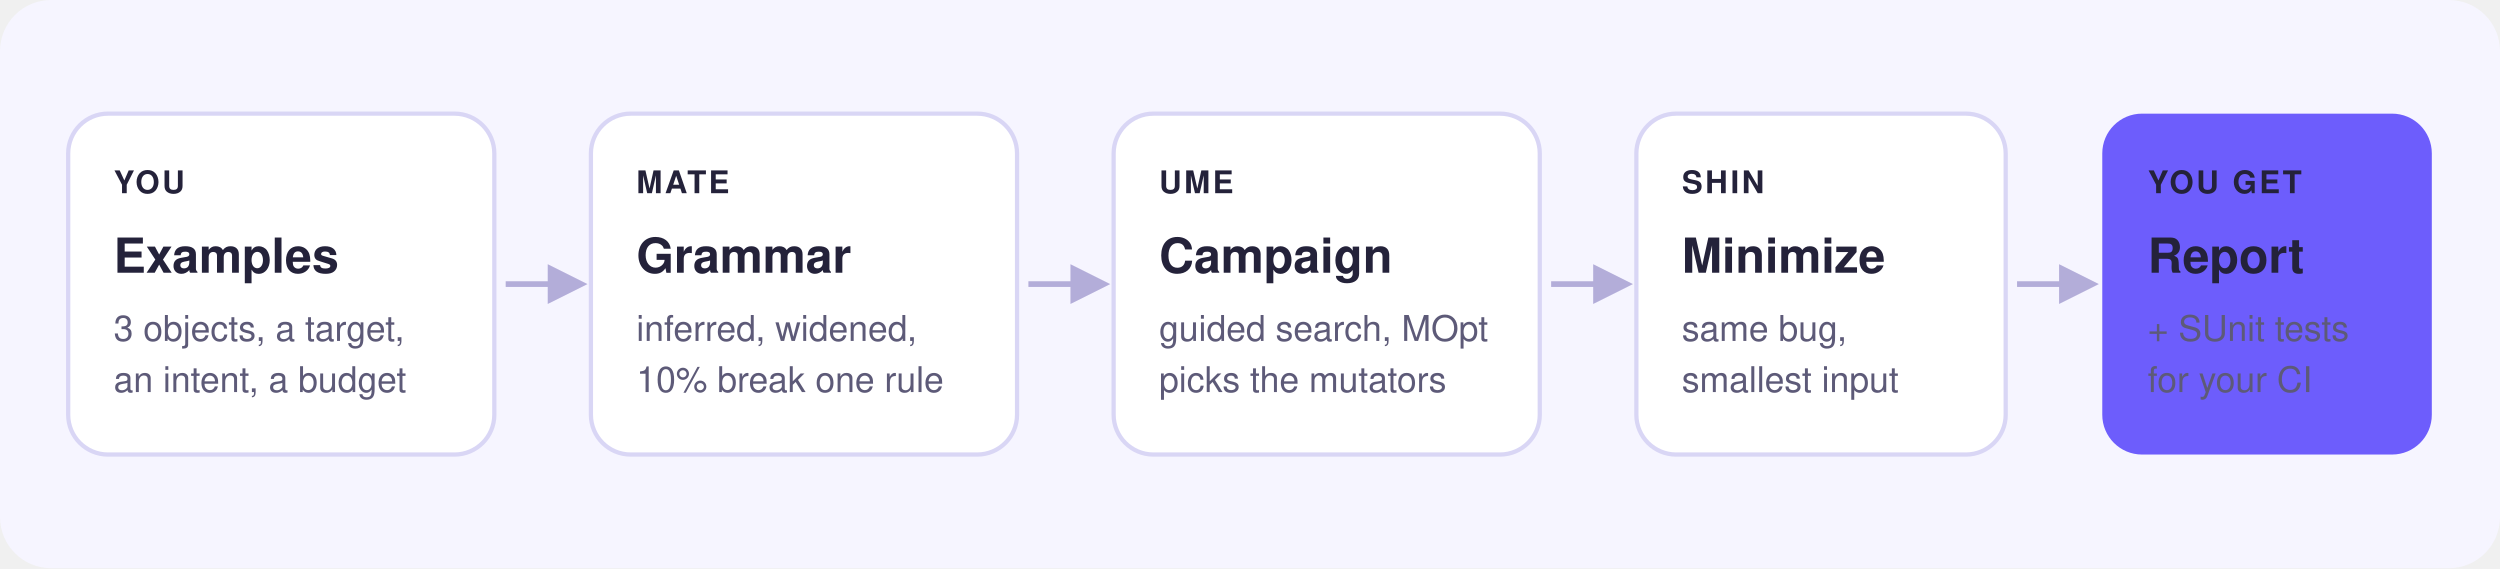
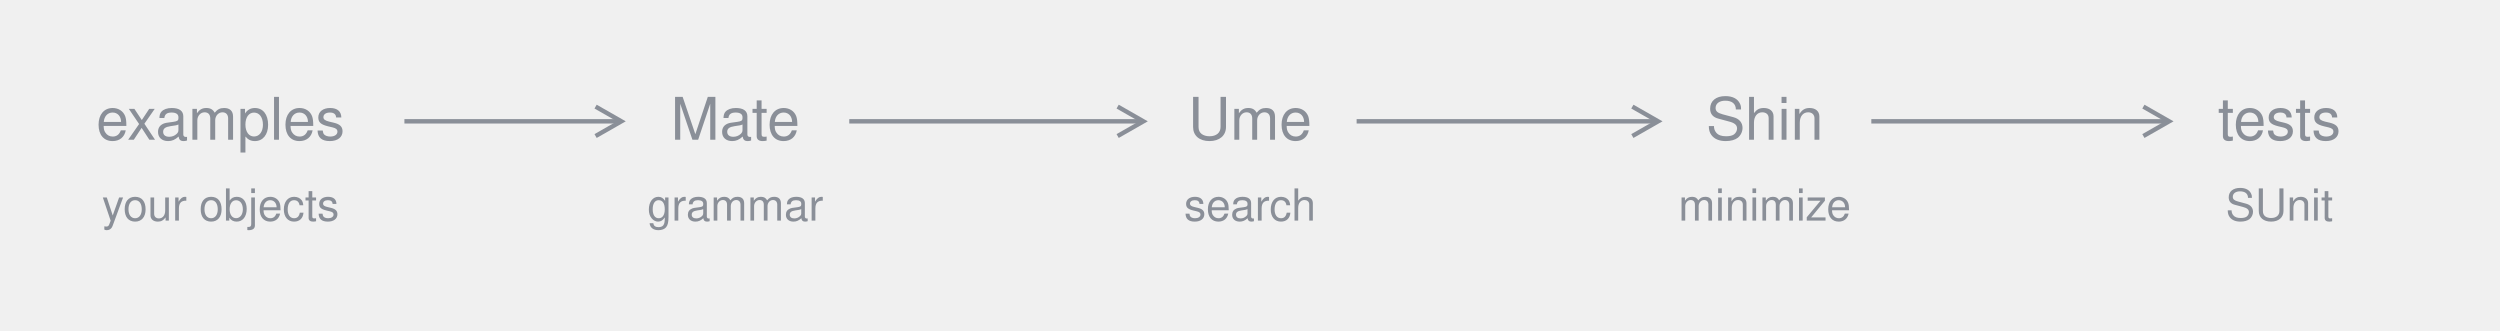
- <svg xmlns="http://www.w3.org/2000/svg" width="880" height="200" viewBox="0 0 880 200" role="img" aria-label="Examples, Mate grammar, Ume campaign, Shin minimization, report and tests">
+ <svg xmlns="http://www.w3.org/2000/svg" width="680" height="90" viewBox="0 0 680 90" role="img" aria-label="examples, Mate, Ume, Shin, tests">
  <style>
-     .card { fill: #ffffff; stroke: #d9d6f5; stroke-width: 1.5; }
-     .t { font-family: -apple-system, 'Segoe UI', Helvetica, Arial, sans-serif; fill: #24223a; }
-     .h { font-size: 17px; font-weight: 700; }
-     .s { font-size: 12.5px; fill: #5d5a78; }
-     .tag { font-size: 11px; font-weight: 700; letter-spacing: .08em; }
-     .arrow { stroke: #b3add9; stroke-width: 2; fill: none; marker-end: url(#a); }
+     text { font-family: Helvetica, Arial, sans-serif; fill: #8a8f98; }
+     .name { font-size: 16px; }
+     .note { font-size: 12px; }
+     line { stroke: #8a8f98; stroke-width: 1.2; }
  </style>
-   <defs>
-     <marker id="a" viewBox="0 0 10 10" refX="8" refY="5" markerWidth="7" markerHeight="7" orient="auto">
-       <path d="M0 0 L10 5 L0 10 z" fill="#b3add9" />
-     </marker>
-   </defs>
-   <rect width="880" height="200" rx="18" fill="#f6f5ff" />
-   <g transform="translate(24 40)">
-     <rect class="card" width="150" height="120" rx="14" />
-     <text class="t tag" x="16" y="28" fill="#8a84b8">YOU</text>
-     <text class="t h" x="16" y="56">Examples</text>
-     <text class="t s" x="16" y="80">3 objects, a target,</text>
-     <text class="t s" x="16" y="98">an intent, a budget</text>
+   <g text-anchor="middle">
+     <text class="name" x="60" y="38">examples</text>
+     <text class="note" x="60" y="60">your objects</text>
+     <text class="name" x="200" y="38">Mate</text>
+     <text class="note" x="200" y="60">grammar</text>
+     <text class="name" x="340" y="38">Ume</text>
+     <text class="note" x="340" y="60">search</text>
+     <text class="name" x="480" y="38">Shin</text>
+     <text class="note" x="480" y="60">minimize</text>
+     <text class="name" x="620" y="38">tests</text>
+     <text class="note" x="620" y="60">SUnit</text>
  </g>
-   <path class="arrow" d="M178 100 H204" />
-   <g transform="translate(208 40)">
-     <rect class="card" width="150" height="120" rx="14" />
-     <text class="t tag" x="16" y="28" fill="#6d5dfc">MATE</text>
-     <text class="t h" x="16" y="56">Grammar</text>
-     <text class="t s" x="16" y="80">inferred, widened,</text>
-     <text class="t s" x="16" y="98">10% break one rule</text>
-   </g>
-   <path class="arrow" d="M362 100 H388" />
-   <g transform="translate(392 40)">
-     <rect class="card" width="150" height="120" rx="14" />
-     <text class="t tag" x="16" y="28" fill="#2f9e8f">UME</text>
-     <text class="t h" x="16" y="56">Campaign</text>
-     <text class="t s" x="16" y="80">guided search, MOpt</text>
-     <text class="t s" x="16" y="98">picks the mutators</text>
-   </g>
-   <path class="arrow" d="M546 100 H572" />
-   <g transform="translate(576 40)">
-     <rect class="card" width="130" height="120" rx="14" />
-     <text class="t tag" x="16" y="28" fill="#e08a1e">SHIN</text>
-     <text class="t h" x="16" y="56">Minimize</text>
-     <text class="t s" x="16" y="80">same bug,</text>
-     <text class="t s" x="16" y="98">smallest input</text>
-   </g>
-   <path class="arrow" d="M710 100 H736" />
-   <g transform="translate(740 40)">
-     <rect width="116" height="120" rx="14" fill="#6d5dfc" />
-     <text class="t tag" x="16" y="28" fill="#d9d4ff">YOU GET</text>
-     <text class="t h" x="16" y="56" fill="#ffffff">Report</text>
-     <text class="t s" x="16" y="80" fill="#e9e6ff">+ SUnit tests</text>
-     <text class="t s" x="16" y="98" fill="#e9e6ff">for your CI</text>
-   </g>
+   <line x1="110" y1="33" x2="168" y2="33" />
+   <path d="M162 29 L169 33 L162 37" fill="none" stroke="#8a8f98" stroke-width="1.2" />
+   <line x1="231" y1="33" x2="310" y2="33" />
+   <path d="M304 29 L311 33 L304 37" fill="none" stroke="#8a8f98" stroke-width="1.2" />
+   <line x1="369" y1="33" x2="450" y2="33" />
+   <path d="M444 29 L451 33 L444 37" fill="none" stroke="#8a8f98" stroke-width="1.2" />
+   <line x1="509" y1="33" x2="589" y2="33" />
+   <path d="M583 29 L590 33 L583 37" fill="none" stroke="#8a8f98" stroke-width="1.2" />
</svg>
